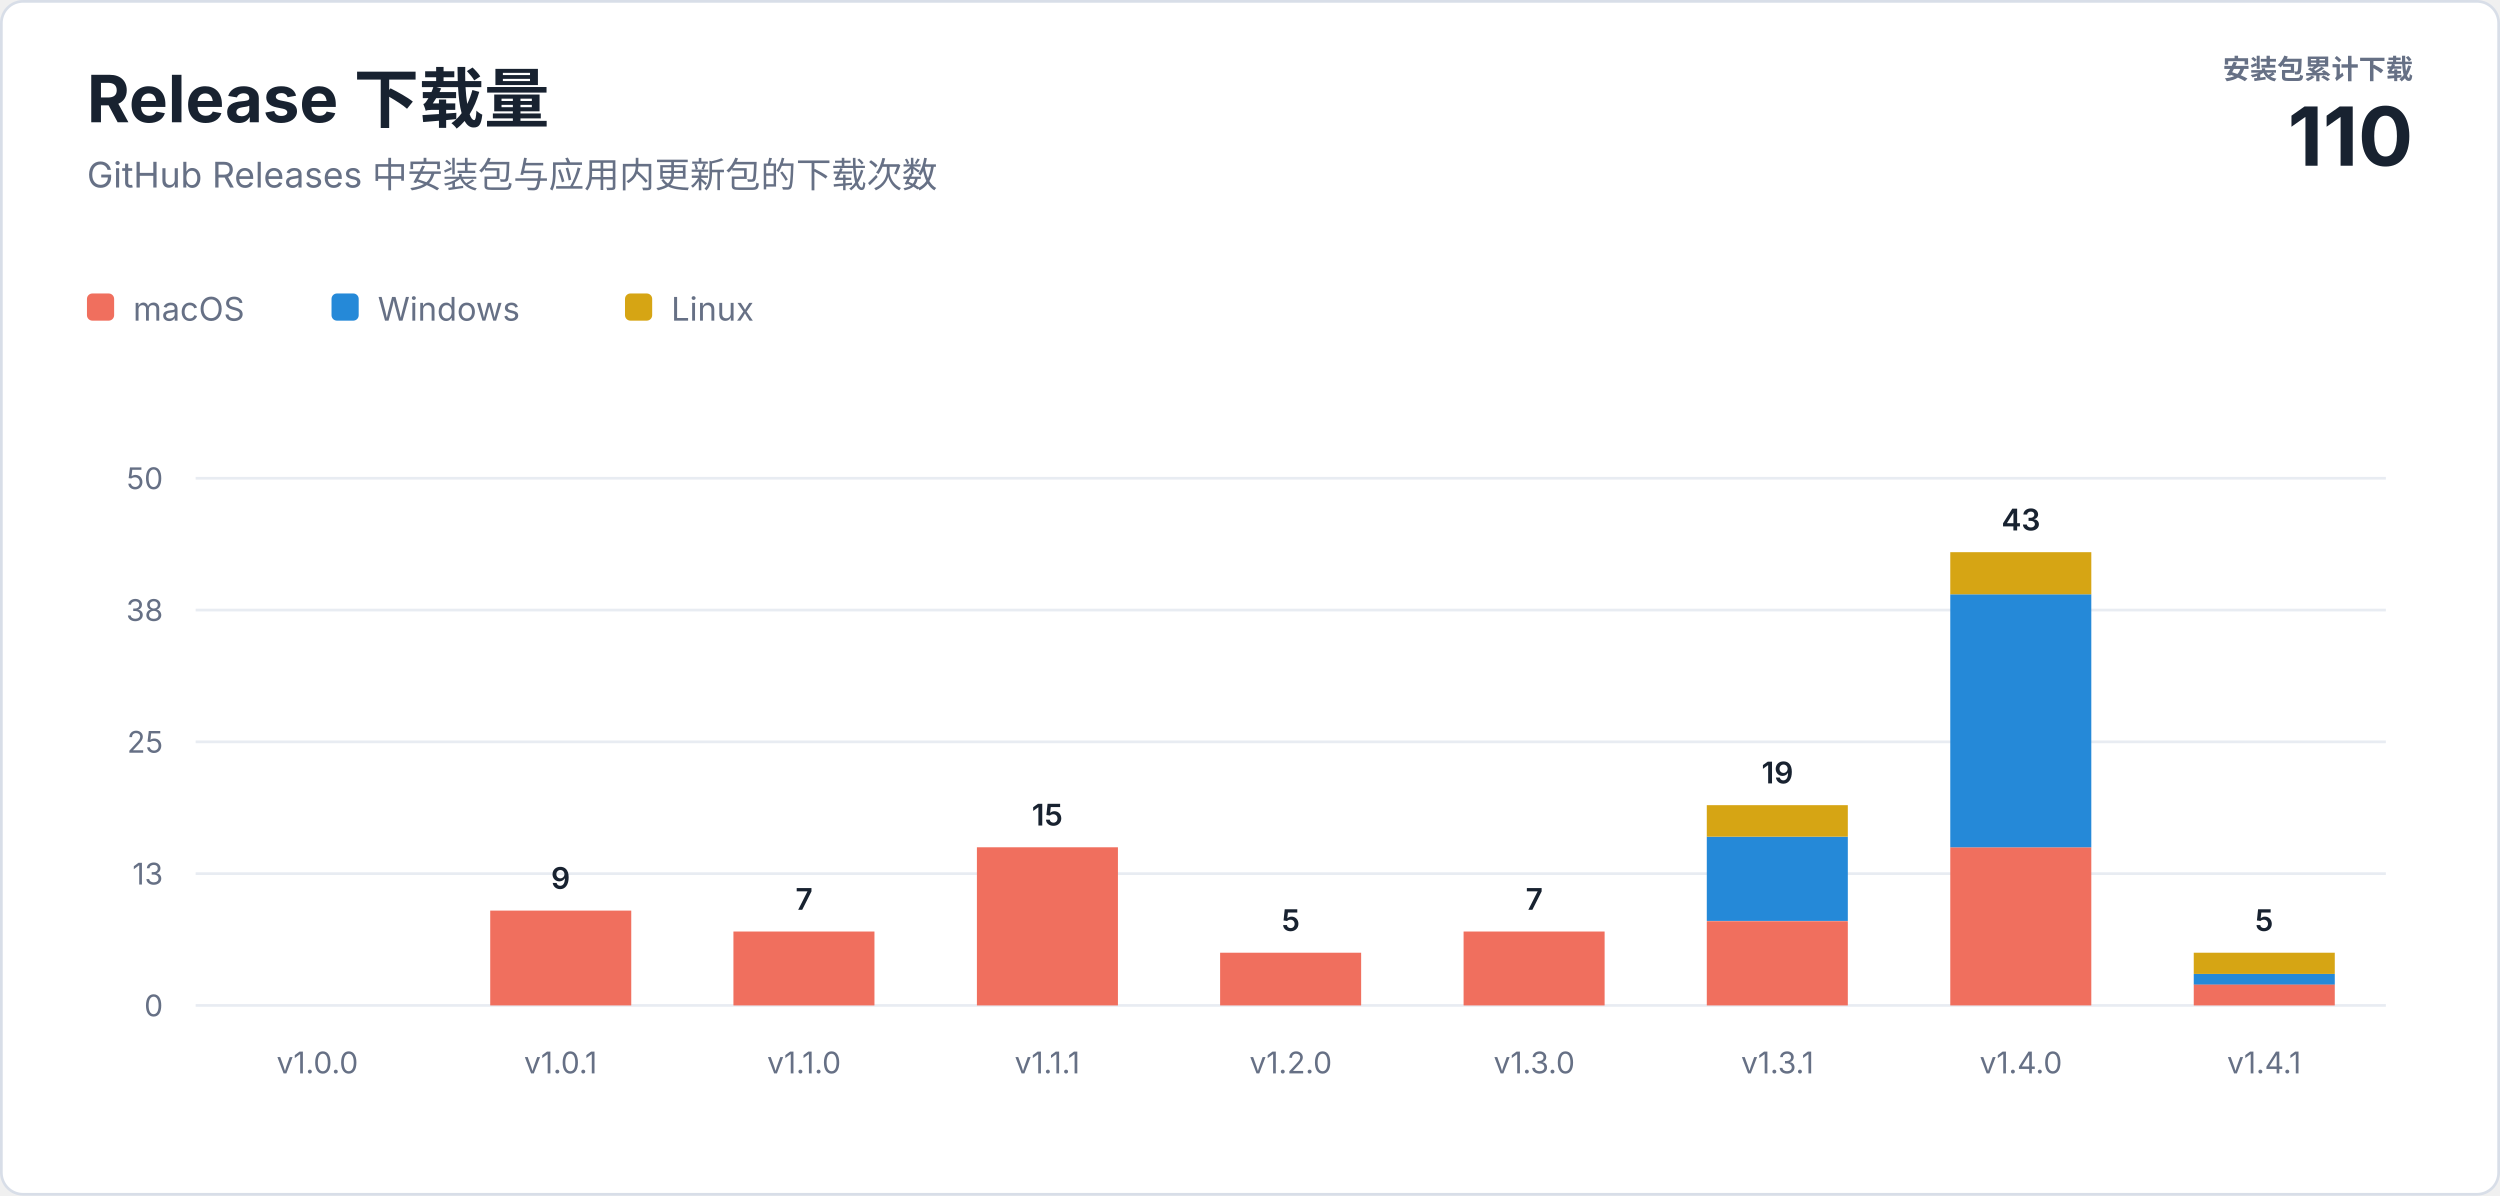
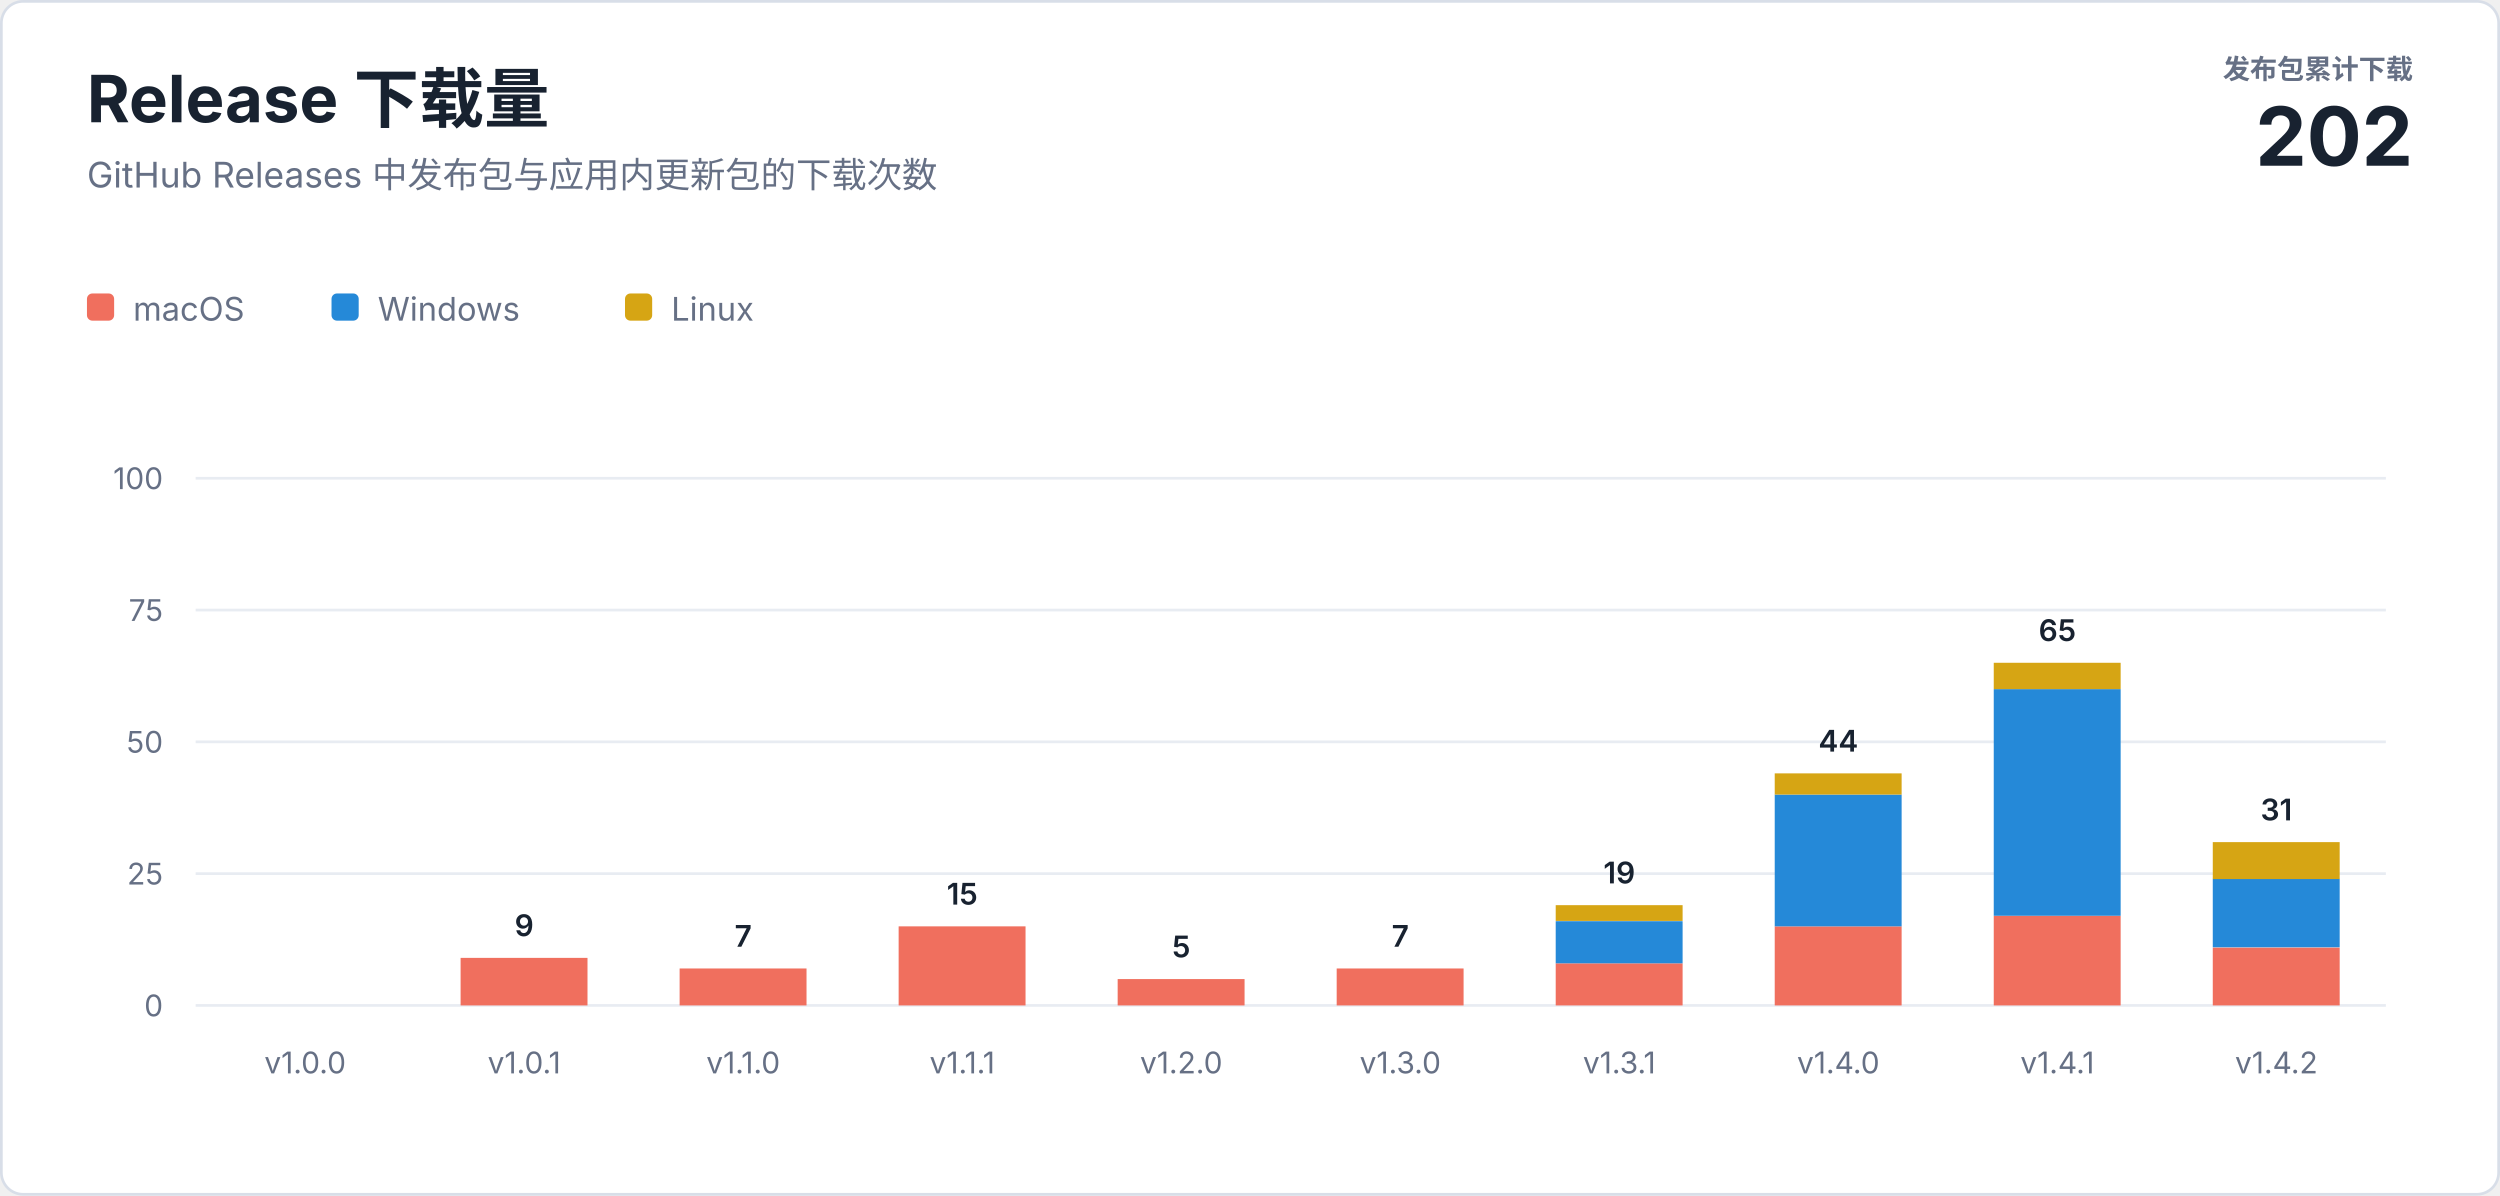
<svg xmlns="http://www.w3.org/2000/svg" width="920" height="440" viewBox="0 0 920 440" role="img" aria-labelledby="title description">
  <style>
    text { font-family: -apple-system, BlinkMacSystemFont, "Segoe UI", sans-serif; letter-spacing: 0; }
    .heading { fill: #182230; font-size: 24px; font-weight: 700; }
    .subtitle { fill: #667085; font-size: 13px; }
    .total-label { fill: #667085; font-size: 10px; font-weight: 600; }
    .total-value { fill: #182230; font-size: 30px; font-weight: 700; }
    .axis { fill: #667085; font-size: 11px; }
    .value { fill: #182230; font-size: 11px; font-weight: 600; }
    .legend { fill: #667085; font-size: 12px; }
  </style>
  <rect x="0.5" y="0.5" width="919" height="439" rx="8" fill="#ffffff" stroke="#d8dee8" />
  <text class="heading" x="32" y="45">Release 下载量</text>
-   <text class="subtitle" x="32" y="69">GitHub Releases 中安装包与应用内更新包的下载次数</text>
-   <text class="total-label" x="888" y="29" text-anchor="end">安装包累计下载</text>
-   <text class="total-value" x="888" y="61" text-anchor="end">110</text>
+   <text class="subtitle" x="32" y="69">GitHub Releases 中发布包与应用内更新包的下载次数</text>
+   <text class="total-label" x="888" y="29" text-anchor="end">发布包累计下载</text>
+   <text class="total-value" x="888" y="61" text-anchor="end">202</text>
  <g transform="translate(32 108)">
    <rect width="10" height="10" rx="2" fill="#f06f5e" />
    <text class="legend" x="17" y="10">macOS</text>
    <rect x="90" width="10" height="10" rx="2" fill="#2589d8" />
    <text class="legend" x="107" y="10">Windows</text>
    <rect x="198" width="10" height="10" rx="2" fill="#d6a514" />
    <text class="legend" x="215" y="10">Linux</text>
  </g>
  <line x1="72" y1="370" x2="878" y2="370" stroke="#e8ecf2" />
  <text class="axis" x="60" y="374" text-anchor="end">0</text>
  <line x1="72" y1="321.5" x2="878" y2="321.5" stroke="#e8ecf2" />
-   <text class="axis" x="60" y="325.5" text-anchor="end">13</text>
+   <text class="axis" x="60" y="325.5" text-anchor="end">25</text>
  <line x1="72" y1="273" x2="878" y2="273" stroke="#e8ecf2" />
-   <text class="axis" x="60" y="277" text-anchor="end">25</text>
+   <text class="axis" x="60" y="277" text-anchor="end">50</text>
  <line x1="72" y1="224.5" x2="878" y2="224.5" stroke="#e8ecf2" />
-   <text class="axis" x="60" y="228.5" text-anchor="end">38</text>
+   <text class="axis" x="60" y="228.5" text-anchor="end">75</text>
  <line x1="72" y1="176" x2="878" y2="176" stroke="#e8ecf2" />
-   <text class="axis" x="60" y="180" text-anchor="end">50</text>
-   <text class="axis" x="116.8" y="395" text-anchor="middle">v1.0.0</text>
-   <rect x="180.4" y="335.1" width="51.9" height="34.9" fill="#f06f5e" />
-   <text class="value" x="206.3" y="327.1" text-anchor="middle">9</text>
-   <text class="axis" x="206.3" y="395" text-anchor="middle">v1.0.1</text>
-   <rect x="269.9" y="342.8" width="51.9" height="27.2" fill="#f06f5e" />
-   <text class="value" x="295.9" y="334.8" text-anchor="middle">7</text>
-   <text class="axis" x="295.9" y="395" text-anchor="middle">v1.1.0</text>
-   <rect x="359.5" y="311.8" width="51.9" height="58.2" fill="#f06f5e" />
-   <text class="value" x="385.4" y="303.8" text-anchor="middle">15</text>
-   <text class="axis" x="385.4" y="395" text-anchor="middle">v1.1.1</text>
-   <rect x="449.0" y="350.6" width="51.9" height="19.4" fill="#f06f5e" />
-   <text class="value" x="475.0" y="342.6" text-anchor="middle">5</text>
-   <text class="axis" x="475.0" y="395" text-anchor="middle">v1.2.0</text>
-   <rect x="538.6" y="342.8" width="51.9" height="27.2" fill="#f06f5e" />
-   <text class="value" x="564.6" y="334.8" text-anchor="middle">7</text>
-   <text class="axis" x="564.6" y="395" text-anchor="middle">v1.3.0</text>
-   <rect x="628.1" y="339.0" width="51.9" height="31.0" fill="#f06f5e" />
-   <rect x="628.1" y="307.9" width="51.9" height="31.0" fill="#2589d8" />
-   <rect x="628.1" y="296.3" width="51.9" height="11.6" fill="#d6a514" />
-   <text class="value" x="654.1" y="288.3" text-anchor="middle">19</text>
-   <text class="axis" x="654.1" y="395" text-anchor="middle">v1.3.1</text>
-   <rect x="717.7" y="311.8" width="51.9" height="58.2" fill="#f06f5e" />
-   <rect x="717.7" y="218.7" width="51.9" height="93.1" fill="#2589d8" />
-   <rect x="717.7" y="203.2" width="51.9" height="15.5" fill="#d6a514" />
-   <text class="value" x="743.7" y="195.2" text-anchor="middle">43</text>
-   <text class="axis" x="743.7" y="395" text-anchor="middle">v1.4.0</text>
-   <rect x="807.3" y="362.2" width="51.9" height="7.8" fill="#f06f5e" />
-   <rect x="807.3" y="358.4" width="51.9" height="3.9" fill="#2589d8" />
-   <rect x="807.3" y="350.6" width="51.9" height="7.8" fill="#d6a514" />
-   <text class="value" x="833.2" y="342.6" text-anchor="middle">5</text>
-   <text class="axis" x="833.2" y="395" text-anchor="middle">v1.4.1</text>
+   <text class="axis" x="60" y="180" text-anchor="end">100</text>
+   <text class="axis" x="112.3" y="395" text-anchor="middle">v1.0.0</text>
+   <rect x="169.5" y="352.5" width="46.7" height="17.5" fill="#f06f5e" />
+   <text class="value" x="192.9" y="344.5" text-anchor="middle">9</text>
+   <text class="axis" x="192.9" y="395" text-anchor="middle">v1.0.1</text>
+   <rect x="250.1" y="356.4" width="46.7" height="13.6" fill="#f06f5e" />
+   <text class="value" x="273.5" y="348.4" text-anchor="middle">7</text>
+   <text class="axis" x="273.5" y="395" text-anchor="middle">v1.1.0</text>
+   <rect x="330.7" y="340.9" width="46.7" height="29.1" fill="#f06f5e" />
+   <text class="value" x="354.1" y="332.9" text-anchor="middle">15</text>
+   <text class="axis" x="354.1" y="395" text-anchor="middle">v1.1.1</text>
+   <rect x="411.3" y="360.3" width="46.7" height="9.7" fill="#f06f5e" />
+   <text class="value" x="434.7" y="352.3" text-anchor="middle">5</text>
+   <text class="axis" x="434.7" y="395" text-anchor="middle">v1.2.0</text>
+   <rect x="491.9" y="356.4" width="46.7" height="13.6" fill="#f06f5e" />
+   <text class="value" x="515.3" y="348.4" text-anchor="middle">7</text>
+   <text class="axis" x="515.3" y="395" text-anchor="middle">v1.3.0</text>
+   <rect x="572.5" y="354.5" width="46.7" height="15.5" fill="#f06f5e" />
+   <rect x="572.5" y="339.0" width="46.7" height="15.5" fill="#2589d8" />
+   <rect x="572.5" y="333.1" width="46.7" height="5.8" fill="#d6a514" />
+   <text class="value" x="595.9" y="325.1" text-anchor="middle">19</text>
+   <text class="axis" x="595.9" y="395" text-anchor="middle">v1.3.1</text>
+   <rect x="653.1" y="340.9" width="46.7" height="29.1" fill="#f06f5e" />
+   <rect x="653.1" y="292.4" width="46.7" height="48.5" fill="#2589d8" />
+   <rect x="653.1" y="284.6" width="46.7" height="7.8" fill="#d6a514" />
+   <text class="value" x="676.5" y="276.6" text-anchor="middle">44</text>
+   <text class="axis" x="676.5" y="395" text-anchor="middle">v1.4.0</text>
+   <rect x="733.7" y="337.0" width="46.7" height="33.0" fill="#f06f5e" />
+   <rect x="733.7" y="253.6" width="46.7" height="83.4" fill="#2589d8" />
+   <rect x="733.7" y="243.9" width="46.7" height="9.7" fill="#d6a514" />
+   <text class="value" x="757.1" y="235.9" text-anchor="middle">65</text>
+   <text class="axis" x="757.1" y="395" text-anchor="middle">v1.4.1</text>
+   <rect x="814.3" y="348.7" width="46.7" height="21.3" fill="#f06f5e" />
+   <rect x="814.3" y="323.4" width="46.7" height="25.2" fill="#2589d8" />
+   <rect x="814.3" y="309.9" width="46.7" height="13.6" fill="#d6a514" />
+   <text class="value" x="837.7" y="301.9" text-anchor="middle">31</text>
+   <text class="axis" x="837.7" y="395" text-anchor="middle">v1.4.2</text>
</svg>
